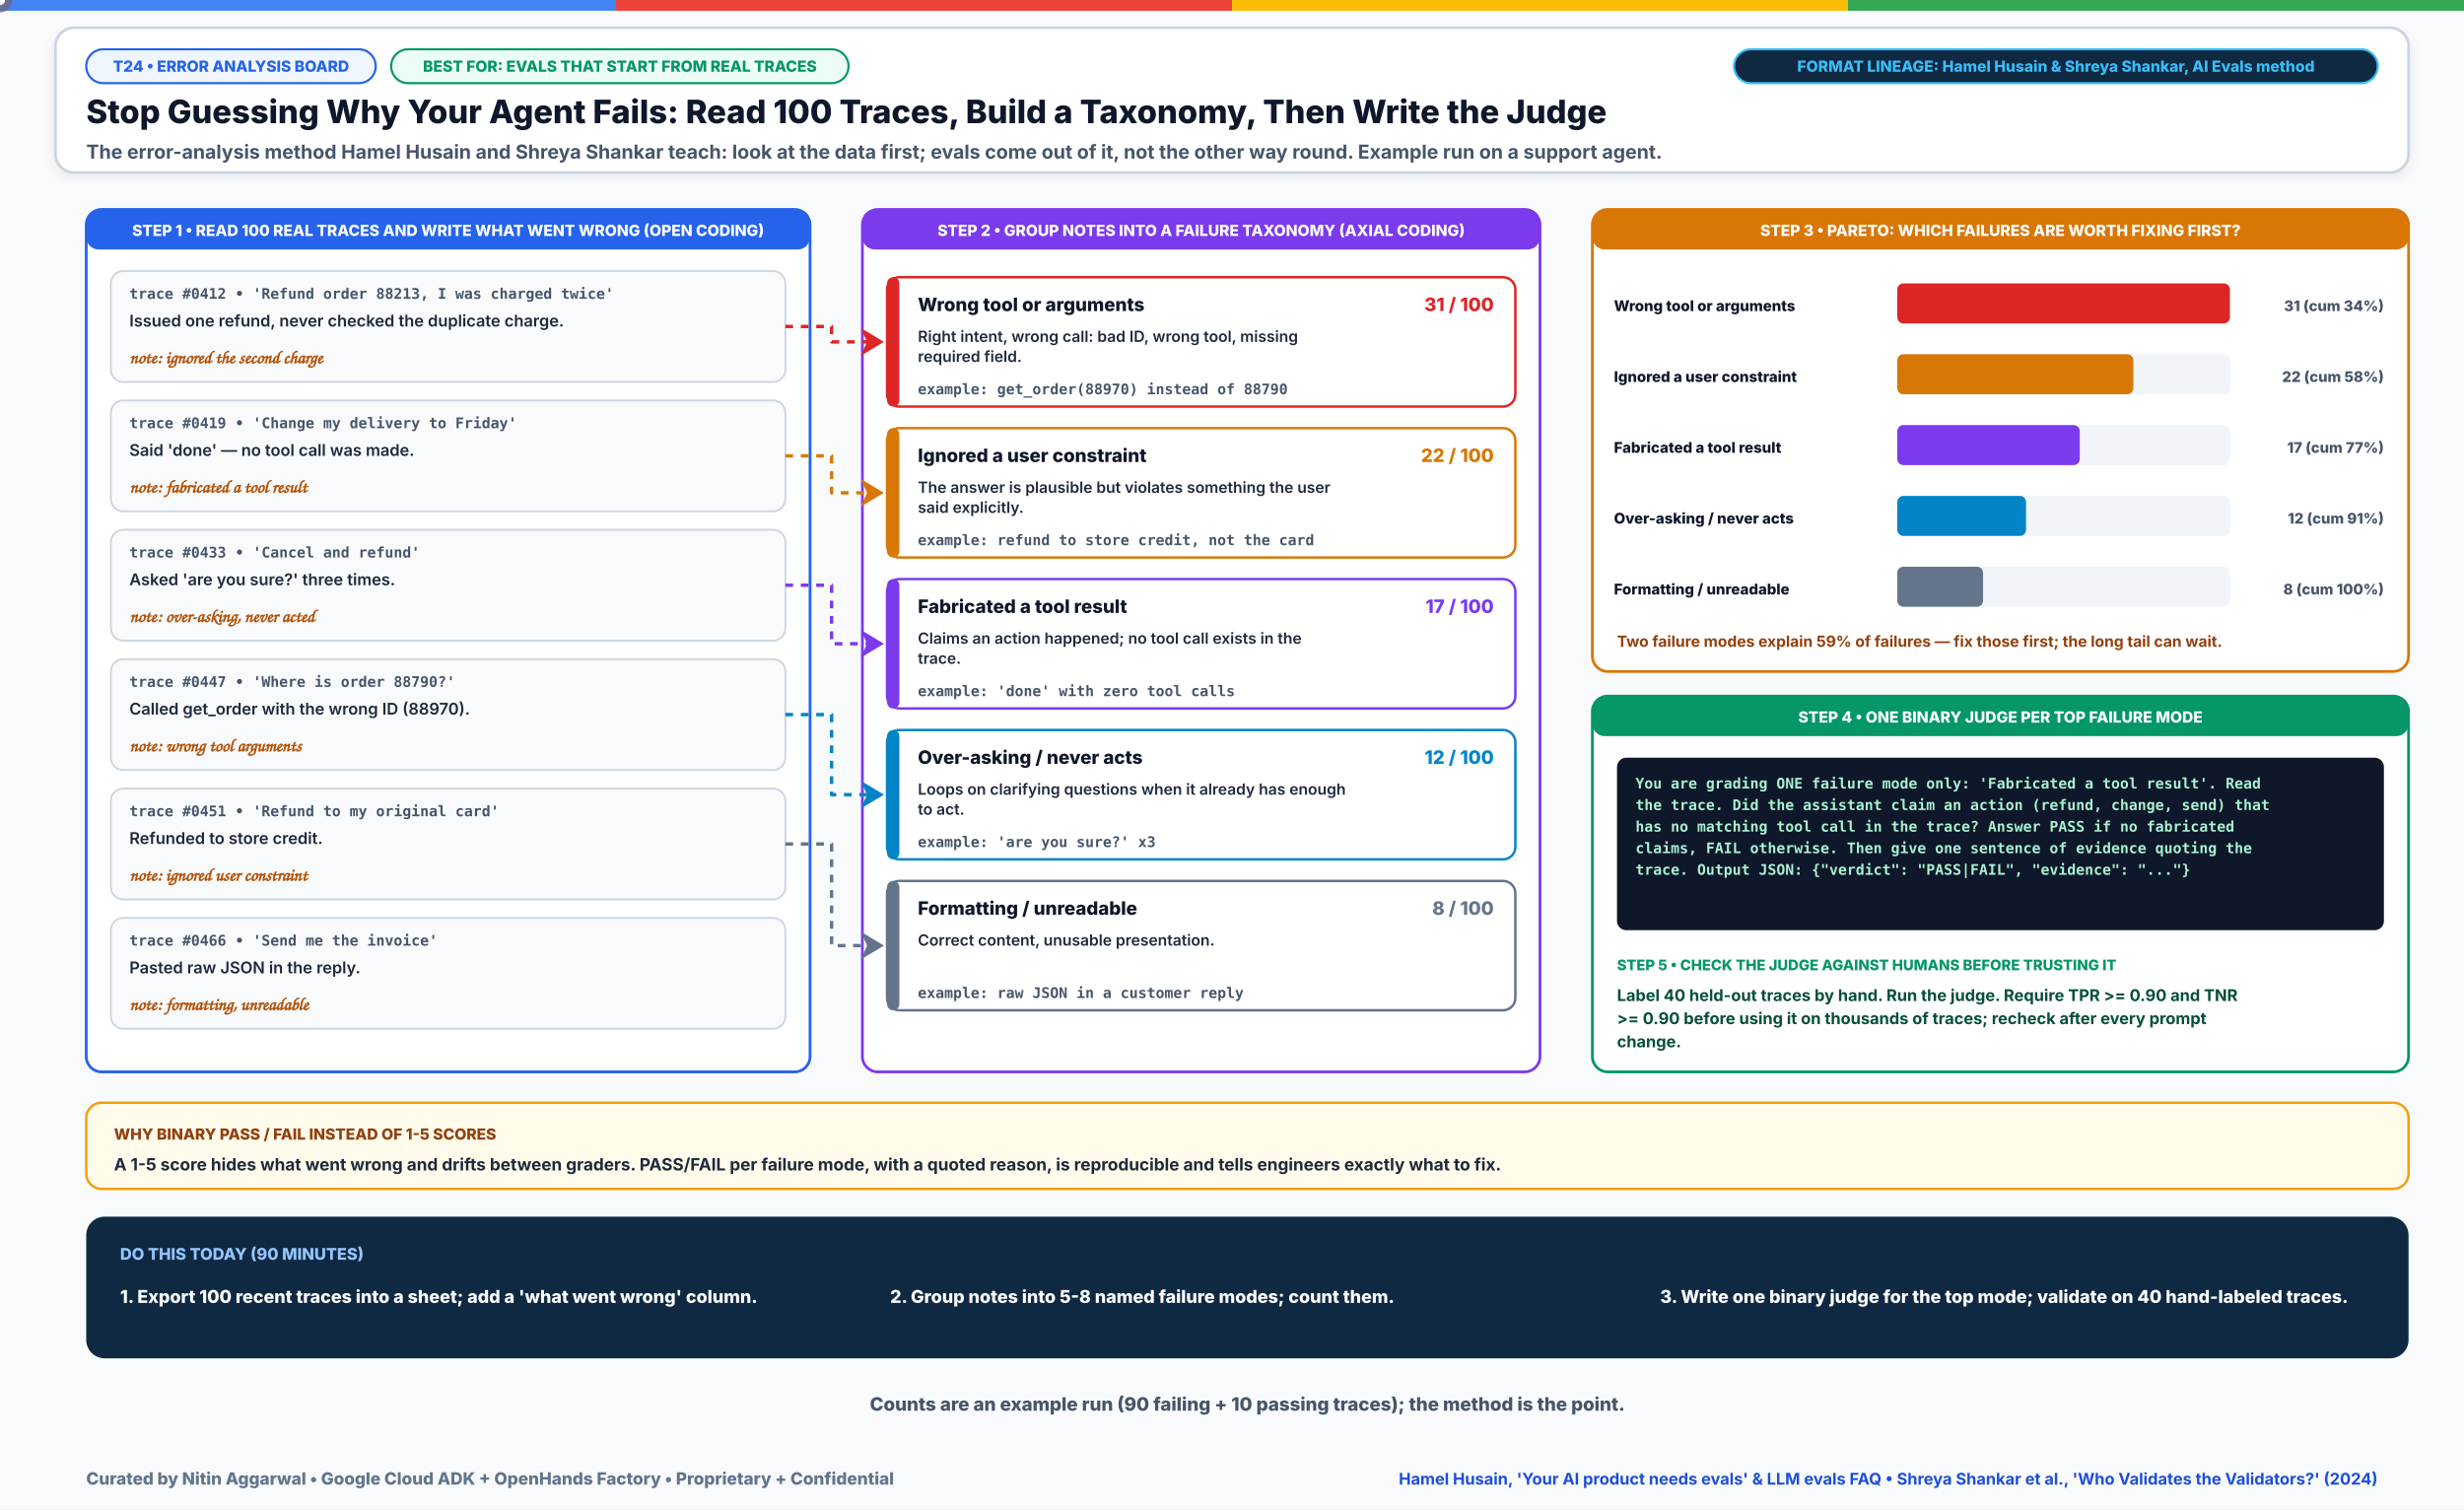
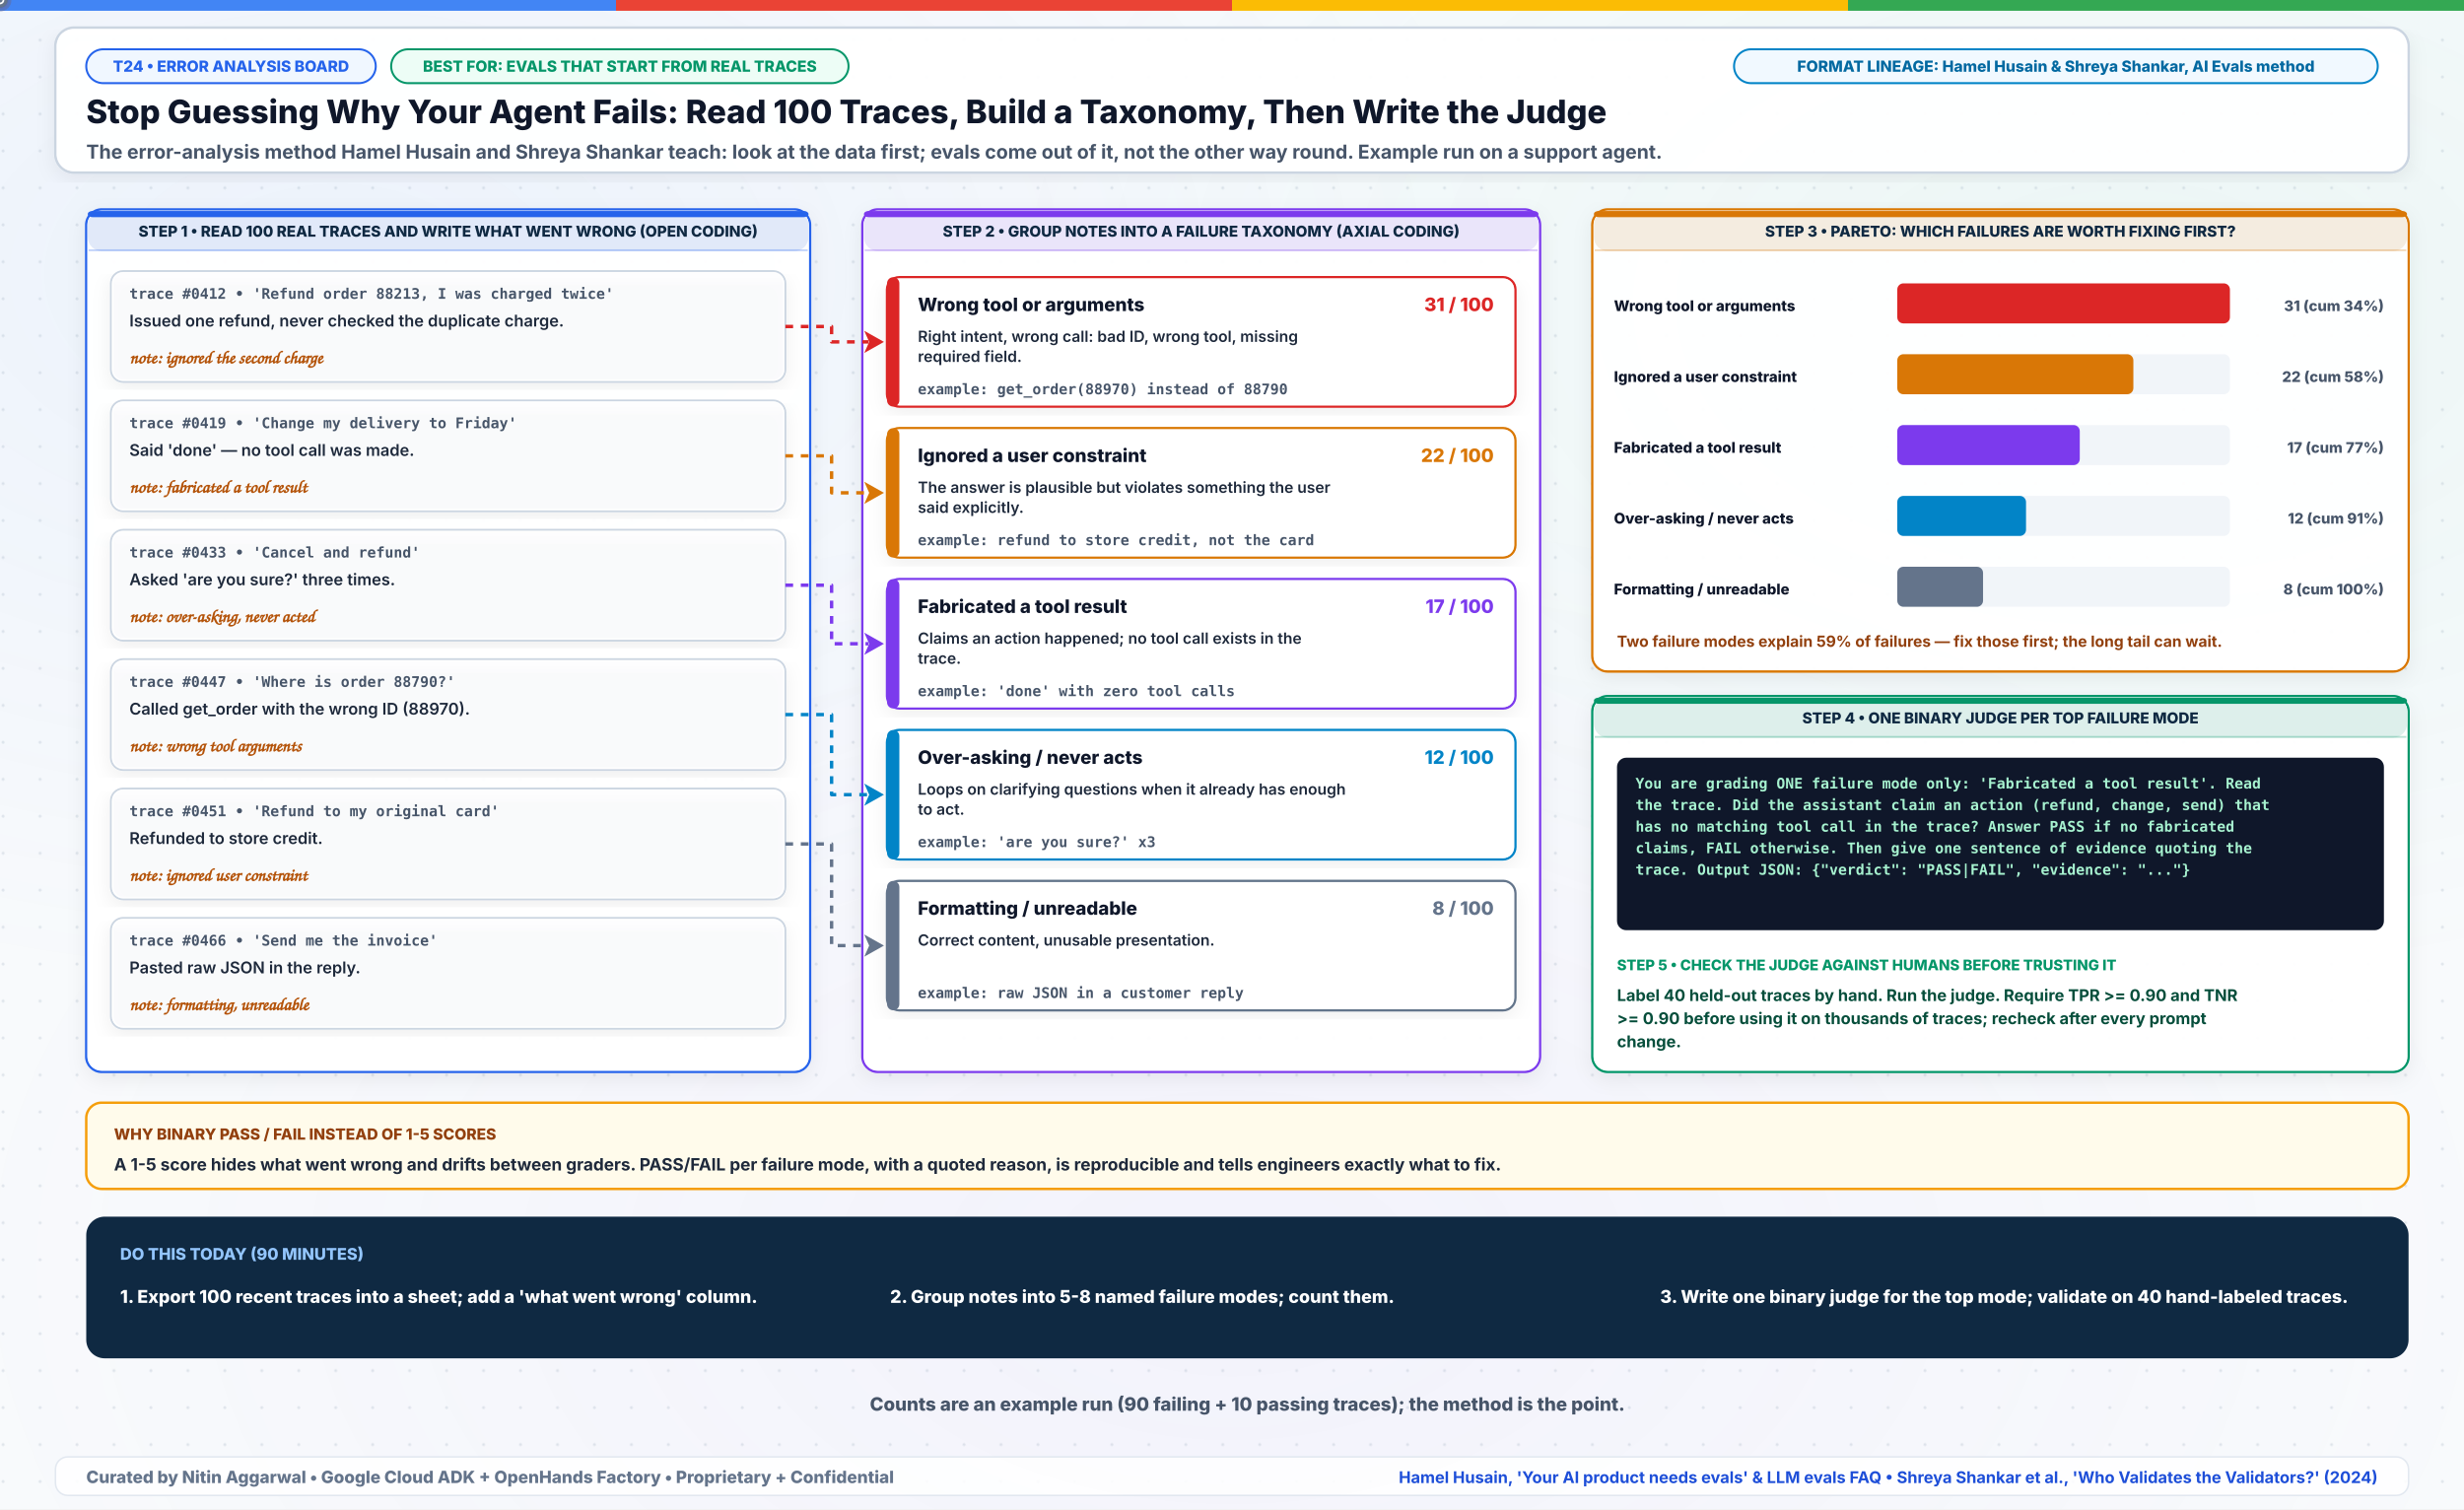
<svg xmlns="http://www.w3.org/2000/svg" viewBox="0 0 1600 980" width="1600" height="980">
  <defs>
-     <filter id="shadow" x="-2%" y="-2%" width="104%" height="108%">
-       <feDropShadow dx="0" dy="3" stdDeviation="4" flood-color="#0F172A" flood-opacity="0.06" />
+     <filter id="shadow" x="-3%" y="-3%" width="106%" height="110%">
+       <feDropShadow dx="0" dy="4" stdDeviation="6" flood-color="#0F172A" flood-opacity="0.065" />
    </filter>
+     <linearGradient id="glassCardGrad" x1="0" y1="0" x2="0" y2="1">
+       <stop offset="0%" stop-color="#FFFFFF" stop-opacity="0.96" />
+       <stop offset="100%" stop-color="#F8FAFC" stop-opacity="0.90" />
+     </linearGradient>
+     <linearGradient id="glassSheen" x1="0" y1="0" x2="0" y2="1">
+       <stop offset="0%" stop-color="#FFFFFF" stop-opacity="0.72" />
+       <stop offset="100%" stop-color="#FFFFFF" stop-opacity="0.0" />
+     </linearGradient>
+     <radialGradient id="meshBlue" cx="14%" cy="18%" r="48%">
+       <stop offset="0%" stop-color="#4285F4" stop-opacity="0.065" />
+       <stop offset="100%" stop-color="#4285F4" stop-opacity="0.0" />
+     </radialGradient>
+     <radialGradient id="meshEmerald" cx="86%" cy="20%" r="46%">
+       <stop offset="0%" stop-color="#10B981" stop-opacity="0.055" />
+       <stop offset="100%" stop-color="#10B981" stop-opacity="0.0" />
+     </radialGradient>
+     <radialGradient id="meshViolet" cx="50%" cy="84%" r="52%">
+       <stop offset="0%" stop-color="#8B5CF6" stop-opacity="0.048" />
+       <stop offset="100%" stop-color="#8B5CF6" stop-opacity="0.0" />
+     </radialGradient>
+     <pattern id="archGrid" width="24" height="24" patternUnits="userSpaceOnUse">
+       <circle cx="2" cy="2" r="1" fill="#94A3B8" fill-opacity="0.22" />
+     </pattern>
    <style>
@keyframes flowDash { from { stroke-dashoffset: 40; } to { stroke-dashoffset: 0; } }
.flow-line { animation: flowDash 1.0s linear infinite; }
@keyframes pulseStroke { 0%,100% { stroke-width: 2.4px; } 50% { stroke-width: 5px; } }
.pulse { animation: pulseStroke 2.2s ease-in-out infinite; }
@keyframes blink { 0%,100% { opacity: 1; } 50% { opacity: 0.35; } }
.blink { animation: blink 1.4s ease-in-out infinite; }
@keyframes growX { from { transform: scaleX(0.02); } to { transform: scaleX(1); } }
.grow-x { transform-box: fill-box; transform-origin: left center; animation: growX 1.5s ease-out 0.2s both; }
@keyframes breathe { 0%,100% { transform: scale(1); } 50% { transform: scale(1.05); } }
.breathe { transform-box: fill-box; transform-origin: center; animation: breathe 2.6s ease-in-out infinite; }
</style>
  </defs>
  <rect x="0.0" y="0.0" width="1600.0" height="980.0" rx="0" fill="#F8FAFC" />
+   <rect x="0" y="0" width="1600" height="980" fill="url(#meshBlue)" />
+   <rect x="0" y="0" width="1600" height="980" fill="url(#meshEmerald)" />
+   <rect x="0" y="0" width="1600" height="980" fill="url(#meshViolet)" />
+   <rect x="0" y="0" width="1600" height="980" fill="url(#archGrid)" />
  <rect x="0.0" y="0.0" width="400.0" height="7.0" rx="0" fill="#4285F4" />
  <rect x="400.0" y="0.0" width="400.0" height="7.0" rx="0" fill="#EA4335" />
  <rect x="800.0" y="0.0" width="400.0" height="7.0" rx="0" fill="#FBBC04" />
  <rect x="1200.0" y="0.0" width="400.0" height="7.0" rx="0" fill="#34A853" />
-   <rect x="36.0" y="18.0" width="1528.0" height="94.0" rx="12" fill="#FFFFFF" stroke="#CBD5E1" stroke-width="1.8" filter="url(#shadow)" />
-   <rect x="56.0" y="32.0" width="188" height="22" rx="11.0" fill="#EFF6FF" stroke="#2563EB" stroke-width="1.4" />
+   <rect x="36.0" y="18.0" width="1528.0" height="94.0" rx="12" fill="#FFFFFF" stroke="#CBD5E1" stroke-width="1.8" filter="url(#shadow)" fill-opacity="0.96" />
+   <rect x="37.2" y="19.2" width="1525.6" height="91.6" rx="10.8" fill="none" stroke="#FFFFFF" stroke-opacity="0.82" stroke-width="1" />
+   <rect x="38.0" y="19.8" width="1524.0" height="11.3" rx="9.8" fill="url(#glassSheen)" pointer-events="none" />
+   <rect x="56.0" y="32.0" width="188" height="22" rx="11.0" fill="#EFF6FF" fill-opacity="0.98" stroke="#2563EB" stroke-width="1.3" />
  <text x="150.0" y="46.6" font-family="Inter, -apple-system, Helvetica, Arial, sans-serif" font-size="10" font-weight="800" fill="#2563EB" text-anchor="middle">T24 • ERROR ANALYSIS BOARD</text>
-   <rect x="254.0" y="32.0" width="297" height="22" rx="11.0" fill="#ECFDF5" stroke="#059669" stroke-width="1.4" />
+   <rect x="254.0" y="32.0" width="297" height="22" rx="11.0" fill="#ECFDF5" fill-opacity="0.98" stroke="#059669" stroke-width="1.3" />
  <text x="402.5" y="46.6" font-family="Inter, -apple-system, Helvetica, Arial, sans-serif" font-size="10" font-weight="800" fill="#059669" text-anchor="middle">BEST FOR: EVALS THAT START FROM REAL TRACES</text>
-   <rect x="1126.0" y="32.0" width="418" height="22" rx="11.0" fill="#0F2942" stroke="#38BDF8" stroke-width="1.4" />
-   <text x="1335.0" y="46.6" font-family="Inter, -apple-system, Helvetica, Arial, sans-serif" font-size="10" font-weight="800" fill="#38BDF8" text-anchor="middle">FORMAT LINEAGE: Hamel Husain &amp; Shreya Shankar, AI Evals method</text>
+   <rect x="1126.0" y="32.0" width="418" height="22" rx="11.0" fill="#F0F9FF" fill-opacity="0.98" stroke="#0284C7" stroke-width="1.3" />
+   <text x="1335.0" y="46.6" font-family="Inter, -apple-system, Helvetica, Arial, sans-serif" font-size="10" font-weight="800" fill="#0369A1" text-anchor="middle">FORMAT LINEAGE: Hamel Husain &amp; Shreya Shankar, AI Evals method</text>
  <text x="56.0" y="80.0" font-family="Inter, -apple-system, Helvetica, Arial, sans-serif" font-size="21" font-weight="800" fill="#0F172A" text-anchor="start">Stop Guessing Why Your Agent Fails: Read 100 Traces, Build a Taxonomy, Then Write the Judge</text>
  <text x="56.0" y="103.0" font-family="Inter, -apple-system, Helvetica, Arial, sans-serif" font-size="12.5" font-weight="700" fill="#475569" text-anchor="start">The error-analysis method Hamel Husain and Shreya Shankar teach: look at the data first; evals come out of it, not the other way round. Example run on a support agent.</text>
-   <rect x="56.0" y="136.0" width="470.0" height="560.0" rx="10" fill="#FFFFFF" stroke="#2563EB" stroke-width="1.8" />
-   <rect x="56.0" y="136.0" width="470.0" height="26.0" rx="8" fill="#2563EB" />
-   <text x="291.0" y="153.2" font-family="Inter, -apple-system, Helvetica, Arial, sans-serif" font-size="10" font-weight="800" fill="#FFFFFF" text-anchor="middle">STEP 1 • READ 100 REAL TRACES AND WRITE WHAT WENT WRONG (OPEN CODING)</text>
-   <rect x="72.0" y="176.0" width="438.0" height="72.0" rx="8" fill="#F8FAFC" stroke="#CBD5E1" stroke-width="1.2" />
+   <rect x="56.0" y="136.0" width="470.0" height="560.0" rx="10" fill="#FFFFFF" stroke="#2563EB" stroke-width="1.6" filter="url(#shadow)" fill-opacity="0.96" />
+   <rect x="57.2" y="137.2" width="467.6" height="557.6" rx="8.8" fill="none" stroke="#FFFFFF" stroke-opacity="0.82" stroke-width="1" />
+   <rect x="58.0" y="137.8" width="466.0" height="14.0" rx="7.8" fill="url(#glassSheen)" pointer-events="none" />
+   <rect x="57.0" y="137.0" width="468.0" height="26.0" rx="9" fill="#F8FAFC" />
+   <rect x="57.0" y="137.0" width="468.0" height="26.0" rx="9" fill="#2563EB" fill-opacity="0.11" />
+   <rect x="57.0" y="137.0" width="468.0" height="4.0" rx="3" fill="#2563EB" />
+   <line x1="57.5" y1="162.5" x2="524.5" y2="162.5" stroke="#2563EB" stroke-opacity="0.28" stroke-width="1.2" />
+   <text x="291.0" y="153.7" font-family="Inter, -apple-system, Helvetica, Arial, sans-serif" font-size="9.8" font-weight="800" fill="#0F2942" text-anchor="middle">STEP 1 • READ 100 REAL TRACES AND WRITE WHAT WENT WRONG (OPEN CODING)</text>
+   <rect x="72.0" y="176.0" width="438.0" height="72.0" rx="8" fill="#F8FAFC" stroke="#CBD5E1" stroke-width="1.2" filter="url(#shadow)" fill-opacity="0.96" />
+   <rect x="73.2" y="177.2" width="435.6" height="69.6" rx="6.8" fill="none" stroke="#FFFFFF" stroke-opacity="0.82" stroke-width="1" />
+   <rect x="74.0" y="177.8" width="434.0" height="8.6" rx="5.8" fill="url(#glassSheen)" pointer-events="none" />
  <text x="84.0" y="194.0" font-family="ui-monospace, SFMono-Regular, Menlo, monospace" font-size="9.5" font-weight="800" fill="#475569" text-anchor="start">trace #0412  •  'Refund order 88213, I was charged twice'</text>
  <text x="84.0" y="212.0" font-family="Inter, -apple-system, Helvetica, Arial, sans-serif" font-size="10.5" font-weight="600" fill="#1E293B" text-anchor="start">Issued one refund, never checked the duplicate charge.</text>
  <text x="84.0" y="236.0" font-family="'Chalkboard SE', 'Marker Felt', 'Comic Sans MS', cursive" font-size="11.5" font-weight="700" fill="#B45309" text-anchor="start">note: ignored the second charge</text>
-   <rect x="72.0" y="260.0" width="438.0" height="72.0" rx="8" fill="#F8FAFC" stroke="#CBD5E1" stroke-width="1.2" />
+   <rect x="72.0" y="260.0" width="438.0" height="72.0" rx="8" fill="#F8FAFC" stroke="#CBD5E1" stroke-width="1.2" filter="url(#shadow)" fill-opacity="0.96" />
+   <rect x="73.2" y="261.2" width="435.6" height="69.6" rx="6.8" fill="none" stroke="#FFFFFF" stroke-opacity="0.82" stroke-width="1" />
+   <rect x="74.0" y="261.8" width="434.0" height="8.6" rx="5.8" fill="url(#glassSheen)" pointer-events="none" />
  <text x="84.0" y="278.0" font-family="ui-monospace, SFMono-Regular, Menlo, monospace" font-size="9.5" font-weight="800" fill="#475569" text-anchor="start">trace #0419  •  'Change my delivery to Friday'</text>
  <text x="84.0" y="296.0" font-family="Inter, -apple-system, Helvetica, Arial, sans-serif" font-size="10.5" font-weight="600" fill="#1E293B" text-anchor="start">Said 'done' — no tool call was made.</text>
  <text x="84.0" y="320.0" font-family="'Chalkboard SE', 'Marker Felt', 'Comic Sans MS', cursive" font-size="11.5" font-weight="700" fill="#B45309" text-anchor="start">note: fabricated a tool result</text>
-   <rect x="72.0" y="344.0" width="438.0" height="72.0" rx="8" fill="#F8FAFC" stroke="#CBD5E1" stroke-width="1.2" />
+   <rect x="72.0" y="344.0" width="438.0" height="72.0" rx="8" fill="#F8FAFC" stroke="#CBD5E1" stroke-width="1.2" filter="url(#shadow)" fill-opacity="0.96" />
+   <rect x="73.2" y="345.2" width="435.6" height="69.6" rx="6.8" fill="none" stroke="#FFFFFF" stroke-opacity="0.82" stroke-width="1" />
+   <rect x="74.0" y="345.8" width="434.0" height="8.6" rx="5.8" fill="url(#glassSheen)" pointer-events="none" />
  <text x="84.0" y="362.0" font-family="ui-monospace, SFMono-Regular, Menlo, monospace" font-size="9.5" font-weight="800" fill="#475569" text-anchor="start">trace #0433  •  'Cancel and refund'</text>
  <text x="84.0" y="380.0" font-family="Inter, -apple-system, Helvetica, Arial, sans-serif" font-size="10.5" font-weight="600" fill="#1E293B" text-anchor="start">Asked 'are you sure?' three times.</text>
  <text x="84.0" y="404.0" font-family="'Chalkboard SE', 'Marker Felt', 'Comic Sans MS', cursive" font-size="11.5" font-weight="700" fill="#B45309" text-anchor="start">note: over-asking, never acted</text>
-   <rect x="72.0" y="428.0" width="438.0" height="72.0" rx="8" fill="#F8FAFC" stroke="#CBD5E1" stroke-width="1.2" />
+   <rect x="72.0" y="428.0" width="438.0" height="72.0" rx="8" fill="#F8FAFC" stroke="#CBD5E1" stroke-width="1.2" filter="url(#shadow)" fill-opacity="0.96" />
+   <rect x="73.2" y="429.2" width="435.6" height="69.6" rx="6.8" fill="none" stroke="#FFFFFF" stroke-opacity="0.82" stroke-width="1" />
+   <rect x="74.0" y="429.8" width="434.0" height="8.6" rx="5.8" fill="url(#glassSheen)" pointer-events="none" />
  <text x="84.0" y="446.0" font-family="ui-monospace, SFMono-Regular, Menlo, monospace" font-size="9.5" font-weight="800" fill="#475569" text-anchor="start">trace #0447  •  'Where is order 88790?'</text>
  <text x="84.0" y="464.0" font-family="Inter, -apple-system, Helvetica, Arial, sans-serif" font-size="10.5" font-weight="600" fill="#1E293B" text-anchor="start">Called get_order with the wrong ID (88970).</text>
  <text x="84.0" y="488.0" font-family="'Chalkboard SE', 'Marker Felt', 'Comic Sans MS', cursive" font-size="11.5" font-weight="700" fill="#B45309" text-anchor="start">note: wrong tool arguments</text>
-   <rect x="72.0" y="512.0" width="438.0" height="72.0" rx="8" fill="#F8FAFC" stroke="#CBD5E1" stroke-width="1.2" />
+   <rect x="72.0" y="512.0" width="438.0" height="72.0" rx="8" fill="#F8FAFC" stroke="#CBD5E1" stroke-width="1.2" filter="url(#shadow)" fill-opacity="0.96" />
+   <rect x="73.2" y="513.2" width="435.6" height="69.6" rx="6.8" fill="none" stroke="#FFFFFF" stroke-opacity="0.82" stroke-width="1" />
+   <rect x="74.0" y="513.8" width="434.0" height="8.6" rx="5.8" fill="url(#glassSheen)" pointer-events="none" />
  <text x="84.0" y="530.0" font-family="ui-monospace, SFMono-Regular, Menlo, monospace" font-size="9.5" font-weight="800" fill="#475569" text-anchor="start">trace #0451  •  'Refund to my original card'</text>
  <text x="84.0" y="548.0" font-family="Inter, -apple-system, Helvetica, Arial, sans-serif" font-size="10.5" font-weight="600" fill="#1E293B" text-anchor="start">Refunded to store credit.</text>
  <text x="84.0" y="572.0" font-family="'Chalkboard SE', 'Marker Felt', 'Comic Sans MS', cursive" font-size="11.5" font-weight="700" fill="#B45309" text-anchor="start">note: ignored user constraint</text>
-   <rect x="72.0" y="596.0" width="438.0" height="72.0" rx="8" fill="#F8FAFC" stroke="#CBD5E1" stroke-width="1.2" />
+   <rect x="72.0" y="596.0" width="438.0" height="72.0" rx="8" fill="#F8FAFC" stroke="#CBD5E1" stroke-width="1.2" filter="url(#shadow)" fill-opacity="0.96" />
+   <rect x="73.2" y="597.2" width="435.6" height="69.6" rx="6.8" fill="none" stroke="#FFFFFF" stroke-opacity="0.82" stroke-width="1" />
+   <rect x="74.0" y="597.8" width="434.0" height="8.6" rx="5.8" fill="url(#glassSheen)" pointer-events="none" />
  <text x="84.0" y="614.0" font-family="ui-monospace, SFMono-Regular, Menlo, monospace" font-size="9.5" font-weight="800" fill="#475569" text-anchor="start">trace #0466  •  'Send me the invoice'</text>
  <text x="84.0" y="632.0" font-family="Inter, -apple-system, Helvetica, Arial, sans-serif" font-size="10.5" font-weight="600" fill="#1E293B" text-anchor="start">Pasted raw JSON in the reply.</text>
  <text x="84.0" y="656.0" font-family="'Chalkboard SE', 'Marker Felt', 'Comic Sans MS', cursive" font-size="11.5" font-weight="700" fill="#B45309" text-anchor="start">note: formatting, unreadable</text>
-   <rect x="560.0" y="136.0" width="440.0" height="560.0" rx="10" fill="#FFFFFF" stroke="#7C3AED" stroke-width="1.8" />
-   <rect x="560.0" y="136.0" width="440.0" height="26.0" rx="8" fill="#7C3AED" />
-   <text x="780.0" y="153.2" font-family="Inter, -apple-system, Helvetica, Arial, sans-serif" font-size="10" font-weight="800" fill="#FFFFFF" text-anchor="middle">STEP 2 • GROUP NOTES INTO A FAILURE TAXONOMY (AXIAL CODING)</text>
-   <rect x="576.0" y="180.0" width="408.0" height="84.0" rx="8" fill="#FFFFFF" stroke="#DC2626" stroke-width="1.6" />
+   <rect x="560.0" y="136.0" width="440.0" height="560.0" rx="10" fill="#FFFFFF" stroke="#7C3AED" stroke-width="1.6" filter="url(#shadow)" fill-opacity="0.96" />
+   <rect x="561.2" y="137.2" width="437.6" height="557.6" rx="8.8" fill="none" stroke="#FFFFFF" stroke-opacity="0.82" stroke-width="1" />
+   <rect x="562.0" y="137.8" width="436.0" height="14.0" rx="7.8" fill="url(#glassSheen)" pointer-events="none" />
+   <rect x="561.0" y="137.0" width="438.0" height="26.0" rx="9" fill="#F8FAFC" />
+   <rect x="561.0" y="137.0" width="438.0" height="26.0" rx="9" fill="#7C3AED" fill-opacity="0.11" />
+   <rect x="561.0" y="137.0" width="438.0" height="4.0" rx="3" fill="#7C3AED" />
+   <line x1="561.5" y1="162.5" x2="998.5" y2="162.5" stroke="#7C3AED" stroke-opacity="0.28" stroke-width="1.2" />
+   <text x="780.0" y="153.7" font-family="Inter, -apple-system, Helvetica, Arial, sans-serif" font-size="9.8" font-weight="800" fill="#0F2942" text-anchor="middle">STEP 2 • GROUP NOTES INTO A FAILURE TAXONOMY (AXIAL CODING)</text>
+   <rect x="576.0" y="180.0" width="408.0" height="84.0" rx="8" fill="#FFFFFF" stroke="#DC2626" stroke-width="1.6" filter="url(#shadow)" fill-opacity="0.96" />
+   <rect x="577.2" y="181.2" width="405.6" height="81.6" rx="6.8" fill="none" stroke="#FFFFFF" stroke-opacity="0.82" stroke-width="1" />
+   <rect x="578.0" y="181.8" width="404.0" height="10.1" rx="5.8" fill="url(#glassSheen)" pointer-events="none" />
  <rect x="576.0" y="180.0" width="8.0" height="84.0" rx="4" fill="#DC2626" />
  <text x="596.0" y="202.0" font-family="Inter, -apple-system, Helvetica, Arial, sans-serif" font-size="12" font-weight="800" fill="#0F172A" text-anchor="start">Wrong tool or arguments</text>
  <text x="970.0" y="202.0" font-family="Inter, -apple-system, Helvetica, Arial, sans-serif" font-size="12" font-weight="800" fill="#DC2626" text-anchor="end">31 / 100</text>
  <text x="596.0" y="222.0" font-family="Inter, -apple-system, Helvetica, Arial, sans-serif" font-size="10" font-weight="600" fill="#1E293B" text-anchor="start">Right intent, wrong call: bad ID, wrong tool, missing</text>
  <text x="596.0" y="235.0" font-family="Inter, -apple-system, Helvetica, Arial, sans-serif" font-size="10" font-weight="600" fill="#1E293B" text-anchor="start">required field.</text>
  <text x="596.0" y="256.0" font-family="ui-monospace, SFMono-Regular, Menlo, monospace" font-size="9.5" font-weight="700" fill="#475569" text-anchor="start">example: get_order(88970) instead of 88790</text>
  <path d="M 510.0 212.0 L 540.0 212.0 L 540.0 222.0 L 564.0 222.0" class="flow-line" fill="none" stroke="#DC2626" stroke-width="2.2" stroke-linejoin="round" stroke-dasharray="5 5" stroke-dashoffset="0.0" />
-   <polygon points="0,0 -15,-9 -11,0 -15,9" fill="#DC2626" transform="translate(574.0 222.0) rotate(0.0)" />
-   <g>
-     <circle r="8" fill="#DC2626" fill-opacity="0.26" />
-     <circle r="4.6" fill="#FFFFFF" stroke="#DC2626" stroke-width="2.6" />
+   <polygon points="574.0,222.0 561.2,214.8 564.4,222.0 561.2,229.2" fill="#DC2626" />
+   <g>
+     <circle r="5.6" fill="#DC2626" fill-opacity="0.15" />
+     <circle r="3.8" fill="#DC2626" fill-opacity="0.28" />
+     <circle r="2.8" fill="#FFFFFF" stroke="#DC2626" stroke-width="2.0" />
+     <circle r="1.3" fill="#DC2626" />
    <animateMotion dur="2.00s" begin="-0.00s" repeatCount="indefinite" path="M 510.0 212.0 L 540.0 212.0 L 540.0 222.0 L 564.0 222.0" />
  </g>
-   <rect x="576.0" y="278.0" width="408.0" height="84.0" rx="8" fill="#FFFFFF" stroke="#D97706" stroke-width="1.6" />
+   <rect x="576.0" y="278.0" width="408.0" height="84.0" rx="8" fill="#FFFFFF" stroke="#D97706" stroke-width="1.6" filter="url(#shadow)" fill-opacity="0.96" />
+   <rect x="577.2" y="279.2" width="405.6" height="81.6" rx="6.8" fill="none" stroke="#FFFFFF" stroke-opacity="0.82" stroke-width="1" />
+   <rect x="578.0" y="279.8" width="404.0" height="10.1" rx="5.8" fill="url(#glassSheen)" pointer-events="none" />
  <rect x="576.0" y="278.0" width="8.0" height="84.0" rx="4" fill="#D97706" />
  <text x="596.0" y="300.0" font-family="Inter, -apple-system, Helvetica, Arial, sans-serif" font-size="12" font-weight="800" fill="#0F172A" text-anchor="start">Ignored a user constraint</text>
  <text x="970.0" y="300.0" font-family="Inter, -apple-system, Helvetica, Arial, sans-serif" font-size="12" font-weight="800" fill="#D97706" text-anchor="end">22 / 100</text>
  <text x="596.0" y="320.0" font-family="Inter, -apple-system, Helvetica, Arial, sans-serif" font-size="10" font-weight="600" fill="#1E293B" text-anchor="start">The answer is plausible but violates something the user</text>
  <text x="596.0" y="333.0" font-family="Inter, -apple-system, Helvetica, Arial, sans-serif" font-size="10" font-weight="600" fill="#1E293B" text-anchor="start">said explicitly.</text>
  <text x="596.0" y="354.0" font-family="ui-monospace, SFMono-Regular, Menlo, monospace" font-size="9.5" font-weight="700" fill="#475569" text-anchor="start">example: refund to store credit, not the card</text>
  <path d="M 510.0 296.0 L 540.0 296.0 L 540.0 320.0 L 564.0 320.0" class="flow-line" fill="none" stroke="#D97706" stroke-width="2.2" stroke-linejoin="round" stroke-dasharray="5 5" stroke-dashoffset="0.0" />
-   <polygon points="0,0 -15,-9 -11,0 -15,9" fill="#D97706" transform="translate(574.0 320.0) rotate(0.0)" />
-   <g>
-     <circle r="8" fill="#D97706" fill-opacity="0.26" />
-     <circle r="4.6" fill="#FFFFFF" stroke="#D97706" stroke-width="2.6" />
+   <polygon points="574.0,320.0 561.2,312.8 564.4,320.0 561.2,327.2" fill="#D97706" />
+   <g>
+     <circle r="7.4" fill="#D97706" fill-opacity="0.15" />
+     <circle r="5.0" fill="#D97706" fill-opacity="0.28" />
+     <circle r="3.8" fill="#FFFFFF" stroke="#D97706" stroke-width="2.0" />
+     <circle r="1.7" fill="#D97706" />
    <animateMotion dur="2.00s" begin="-0.00s" repeatCount="indefinite" path="M 510.0 296.0 L 540.0 296.0 L 540.0 320.0 L 564.0 320.0" />
  </g>
-   <rect x="576.0" y="376.0" width="408.0" height="84.0" rx="8" fill="#FFFFFF" stroke="#7C3AED" stroke-width="1.6" />
+   <rect x="576.0" y="376.0" width="408.0" height="84.0" rx="8" fill="#FFFFFF" stroke="#7C3AED" stroke-width="1.6" filter="url(#shadow)" fill-opacity="0.96" />
+   <rect x="577.2" y="377.2" width="405.6" height="81.6" rx="6.8" fill="none" stroke="#FFFFFF" stroke-opacity="0.82" stroke-width="1" />
+   <rect x="578.0" y="377.8" width="404.0" height="10.1" rx="5.8" fill="url(#glassSheen)" pointer-events="none" />
  <rect x="576.0" y="376.0" width="8.0" height="84.0" rx="4" fill="#7C3AED" />
  <text x="596.0" y="398.0" font-family="Inter, -apple-system, Helvetica, Arial, sans-serif" font-size="12" font-weight="800" fill="#0F172A" text-anchor="start">Fabricated a tool result</text>
  <text x="970.0" y="398.0" font-family="Inter, -apple-system, Helvetica, Arial, sans-serif" font-size="12" font-weight="800" fill="#7C3AED" text-anchor="end">17 / 100</text>
  <text x="596.0" y="418.0" font-family="Inter, -apple-system, Helvetica, Arial, sans-serif" font-size="10" font-weight="600" fill="#1E293B" text-anchor="start">Claims an action happened; no tool call exists in the</text>
  <text x="596.0" y="431.0" font-family="Inter, -apple-system, Helvetica, Arial, sans-serif" font-size="10" font-weight="600" fill="#1E293B" text-anchor="start">trace.</text>
  <text x="596.0" y="452.0" font-family="ui-monospace, SFMono-Regular, Menlo, monospace" font-size="9.5" font-weight="700" fill="#475569" text-anchor="start">example: 'done' with zero tool calls</text>
  <path d="M 510.0 380.0 L 540.0 380.0 L 540.0 418.0 L 564.0 418.0" class="flow-line" fill="none" stroke="#7C3AED" stroke-width="2.2" stroke-linejoin="round" stroke-dasharray="5 5" stroke-dashoffset="0.0" />
-   <polygon points="0,0 -15,-9 -11,0 -15,9" fill="#7C3AED" transform="translate(574.0 418.0) rotate(0.0)" />
-   <g>
-     <circle r="8" fill="#7C3AED" fill-opacity="0.26" />
-     <circle r="4.6" fill="#FFFFFF" stroke="#7C3AED" stroke-width="2.6" />
+   <polygon points="574.0,418.0 561.2,410.8 564.4,418.0 561.2,425.2" fill="#7C3AED" />
+   <g>
+     <circle r="7.4" fill="#7C3AED" fill-opacity="0.15" />
+     <circle r="5.0" fill="#7C3AED" fill-opacity="0.28" />
+     <circle r="3.8" fill="#FFFFFF" stroke="#7C3AED" stroke-width="2.0" />
+     <circle r="1.7" fill="#7C3AED" />
    <animateMotion dur="2.00s" begin="-0.00s" repeatCount="indefinite" path="M 510.0 380.0 L 540.0 380.0 L 540.0 418.0 L 564.0 418.0" />
  </g>
-   <rect x="576.0" y="474.0" width="408.0" height="84.0" rx="8" fill="#FFFFFF" stroke="#0284C7" stroke-width="1.6" />
+   <rect x="576.0" y="474.0" width="408.0" height="84.0" rx="8" fill="#FFFFFF" stroke="#0284C7" stroke-width="1.6" filter="url(#shadow)" fill-opacity="0.96" />
+   <rect x="577.2" y="475.2" width="405.6" height="81.6" rx="6.8" fill="none" stroke="#FFFFFF" stroke-opacity="0.82" stroke-width="1" />
+   <rect x="578.0" y="475.8" width="404.0" height="10.1" rx="5.8" fill="url(#glassSheen)" pointer-events="none" />
  <rect x="576.0" y="474.0" width="8.0" height="84.0" rx="4" fill="#0284C7" />
  <text x="596.0" y="496.0" font-family="Inter, -apple-system, Helvetica, Arial, sans-serif" font-size="12" font-weight="800" fill="#0F172A" text-anchor="start">Over-asking / never acts</text>
  <text x="970.0" y="496.0" font-family="Inter, -apple-system, Helvetica, Arial, sans-serif" font-size="12" font-weight="800" fill="#0284C7" text-anchor="end">12 / 100</text>
  <text x="596.0" y="516.0" font-family="Inter, -apple-system, Helvetica, Arial, sans-serif" font-size="10" font-weight="600" fill="#1E293B" text-anchor="start">Loops on clarifying questions when it already has enough</text>
  <text x="596.0" y="529.0" font-family="Inter, -apple-system, Helvetica, Arial, sans-serif" font-size="10" font-weight="600" fill="#1E293B" text-anchor="start">to act.</text>
  <text x="596.0" y="550.0" font-family="ui-monospace, SFMono-Regular, Menlo, monospace" font-size="9.5" font-weight="700" fill="#475569" text-anchor="start">example: 'are you sure?' x3</text>
  <path d="M 510.0 464.0 L 540.0 464.0 L 540.0 516.0 L 564.0 516.0" class="flow-line" fill="none" stroke="#0284C7" stroke-width="2.2" stroke-linejoin="round" stroke-dasharray="5 5" stroke-dashoffset="0.0" />
-   <polygon points="0,0 -15,-9 -11,0 -15,9" fill="#0284C7" transform="translate(574.0 516.0) rotate(0.0)" />
-   <g>
-     <circle r="8" fill="#0284C7" fill-opacity="0.26" />
-     <circle r="4.6" fill="#FFFFFF" stroke="#0284C7" stroke-width="2.6" />
+   <polygon points="574.0,516.0 561.2,508.8 564.4,516.0 561.2,523.2" fill="#0284C7" />
+   <g>
+     <circle r="7.4" fill="#0284C7" fill-opacity="0.15" />
+     <circle r="5.0" fill="#0284C7" fill-opacity="0.28" />
+     <circle r="3.8" fill="#FFFFFF" stroke="#0284C7" stroke-width="2.0" />
+     <circle r="1.7" fill="#0284C7" />
    <animateMotion dur="2.00s" begin="-0.00s" repeatCount="indefinite" path="M 510.0 464.0 L 540.0 464.0 L 540.0 516.0 L 564.0 516.0" />
  </g>
-   <rect x="576.0" y="572.0" width="408.0" height="84.0" rx="8" fill="#FFFFFF" stroke="#64748B" stroke-width="1.6" />
+   <rect x="576.0" y="572.0" width="408.0" height="84.0" rx="8" fill="#FFFFFF" stroke="#64748B" stroke-width="1.6" filter="url(#shadow)" fill-opacity="0.96" />
+   <rect x="577.2" y="573.2" width="405.6" height="81.6" rx="6.8" fill="none" stroke="#FFFFFF" stroke-opacity="0.82" stroke-width="1" />
+   <rect x="578.0" y="573.8" width="404.0" height="10.1" rx="5.8" fill="url(#glassSheen)" pointer-events="none" />
  <rect x="576.0" y="572.0" width="8.0" height="84.0" rx="4" fill="#64748B" />
  <text x="596.0" y="594.0" font-family="Inter, -apple-system, Helvetica, Arial, sans-serif" font-size="12" font-weight="800" fill="#0F172A" text-anchor="start">Formatting / unreadable</text>
  <text x="970.0" y="594.0" font-family="Inter, -apple-system, Helvetica, Arial, sans-serif" font-size="12" font-weight="800" fill="#64748B" text-anchor="end">8 / 100</text>
  <text x="596.0" y="614.0" font-family="Inter, -apple-system, Helvetica, Arial, sans-serif" font-size="10" font-weight="600" fill="#1E293B" text-anchor="start">Correct content, unusable presentation.</text>
  <text x="596.0" y="648.0" font-family="ui-monospace, SFMono-Regular, Menlo, monospace" font-size="9.5" font-weight="700" fill="#475569" text-anchor="start">example: raw JSON in a customer reply</text>
  <path d="M 510.0 548.0 L 540.0 548.0 L 540.0 614.0 L 564.0 614.0" class="flow-line" fill="none" stroke="#64748B" stroke-width="2.2" stroke-linejoin="round" stroke-dasharray="5 5" stroke-dashoffset="0.0" />
-   <polygon points="0,0 -15,-9 -11,0 -15,9" fill="#64748B" transform="translate(574.0 614.0) rotate(0.0)" />
-   <g>
-     <circle r="8" fill="#64748B" fill-opacity="0.26" />
-     <circle r="4.6" fill="#FFFFFF" stroke="#64748B" stroke-width="2.6" />
+   <polygon points="574.0,614.0 561.2,606.8 564.4,614.0 561.2,621.2" fill="#64748B" />
+   <g>
+     <circle r="7.4" fill="#64748B" fill-opacity="0.15" />
+     <circle r="5.0" fill="#64748B" fill-opacity="0.28" />
+     <circle r="3.8" fill="#FFFFFF" stroke="#64748B" stroke-width="2.0" />
+     <circle r="1.7" fill="#64748B" />
    <animateMotion dur="2.00s" begin="-0.00s" repeatCount="indefinite" path="M 510.0 548.0 L 540.0 548.0 L 540.0 614.0 L 564.0 614.0" />
  </g>
-   <rect x="1034.0" y="136.0" width="530.0" height="300.0" rx="10" fill="#FFFFFF" stroke="#D97706" stroke-width="1.8" />
-   <rect x="1034.0" y="136.0" width="530.0" height="26.0" rx="8" fill="#D97706" />
-   <text x="1299.0" y="153.2" font-family="Inter, -apple-system, Helvetica, Arial, sans-serif" font-size="10" font-weight="800" fill="#FFFFFF" text-anchor="middle">STEP 3 • PARETO: WHICH FAILURES ARE WORTH FIXING FIRST?</text>
+   <rect x="1034.0" y="136.0" width="530.0" height="300.0" rx="10" fill="#FFFFFF" stroke="#D97706" stroke-width="1.6" filter="url(#shadow)" fill-opacity="0.96" />
+   <rect x="1035.2" y="137.2" width="527.6" height="297.6" rx="8.8" fill="none" stroke="#FFFFFF" stroke-opacity="0.82" stroke-width="1" />
+   <rect x="1036.0" y="137.8" width="526.0" height="14.0" rx="7.8" fill="url(#glassSheen)" pointer-events="none" />
+   <rect x="1035.0" y="137.0" width="528.0" height="26.0" rx="9" fill="#F8FAFC" />
+   <rect x="1035.0" y="137.0" width="528.0" height="26.0" rx="9" fill="#D97706" fill-opacity="0.11" />
+   <rect x="1035.0" y="137.0" width="528.0" height="4.0" rx="3" fill="#D97706" />
+   <line x1="1035.5" y1="162.5" x2="1562.5" y2="162.5" stroke="#D97706" stroke-opacity="0.28" stroke-width="1.2" />
+   <text x="1299.0" y="153.7" font-family="Inter, -apple-system, Helvetica, Arial, sans-serif" font-size="9.8" font-weight="800" fill="#0F2942" text-anchor="middle">STEP 3 • PARETO: WHICH FAILURES ARE WORTH FIXING FIRST?</text>
  <text x="1048.0" y="202.0" font-family="Inter, -apple-system, Helvetica, Arial, sans-serif" font-size="9.6" font-weight="800" fill="#0F172A" text-anchor="start">Wrong tool or arguments</text>
  <rect x="1232.0" y="184.0" width="216.0" height="26.0" rx="4" fill="#F1F5F9" />
  <rect x="1232.0" y="184.0" width="216.0" height="26.0" rx="4" fill="#DC2626" />
  <text x="1548.0" y="202.0" font-family="Inter, -apple-system, Helvetica, Arial, sans-serif" font-size="9.5" font-weight="800" fill="#475569" text-anchor="end">31  (cum 34%)</text>
  <text x="1048.0" y="248.0" font-family="Inter, -apple-system, Helvetica, Arial, sans-serif" font-size="9.6" font-weight="800" fill="#0F172A" text-anchor="start">Ignored a user constraint</text>
  <rect x="1232.0" y="230.0" width="216.0" height="26.0" rx="4" fill="#F1F5F9" />
  <rect x="1232.0" y="230.0" width="153.3" height="26.0" rx="4" fill="#D97706" />
  <text x="1548.0" y="248.0" font-family="Inter, -apple-system, Helvetica, Arial, sans-serif" font-size="9.5" font-weight="800" fill="#475569" text-anchor="end">22  (cum 58%)</text>
  <text x="1048.0" y="294.0" font-family="Inter, -apple-system, Helvetica, Arial, sans-serif" font-size="9.6" font-weight="800" fill="#0F172A" text-anchor="start">Fabricated a tool result</text>
  <rect x="1232.0" y="276.0" width="216.0" height="26.0" rx="4" fill="#F1F5F9" />
  <rect x="1232.0" y="276.0" width="118.5" height="26.0" rx="4" fill="#7C3AED" />
  <text x="1548.0" y="294.0" font-family="Inter, -apple-system, Helvetica, Arial, sans-serif" font-size="9.5" font-weight="800" fill="#475569" text-anchor="end">17  (cum 77%)</text>
  <text x="1048.0" y="340.0" font-family="Inter, -apple-system, Helvetica, Arial, sans-serif" font-size="9.6" font-weight="800" fill="#0F172A" text-anchor="start">Over-asking / never acts</text>
  <rect x="1232.0" y="322.0" width="216.0" height="26.0" rx="4" fill="#F1F5F9" />
  <rect x="1232.0" y="322.0" width="83.6" height="26.0" rx="4" fill="#0284C7" />
  <text x="1548.0" y="340.0" font-family="Inter, -apple-system, Helvetica, Arial, sans-serif" font-size="9.5" font-weight="800" fill="#475569" text-anchor="end">12  (cum 91%)</text>
  <text x="1048.0" y="386.0" font-family="Inter, -apple-system, Helvetica, Arial, sans-serif" font-size="9.6" font-weight="800" fill="#0F172A" text-anchor="start">Formatting / unreadable</text>
  <rect x="1232.0" y="368.0" width="216.0" height="26.0" rx="4" fill="#F1F5F9" />
  <rect x="1232.0" y="368.0" width="55.7" height="26.0" rx="4" fill="#64748B" />
  <text x="1548.0" y="386.0" font-family="Inter, -apple-system, Helvetica, Arial, sans-serif" font-size="9.5" font-weight="800" fill="#475569" text-anchor="end">8  (cum 100%)</text>
  <text x="1050.0" y="420.0" font-family="Inter, -apple-system, Helvetica, Arial, sans-serif" font-size="10" font-weight="700" fill="#92400E" text-anchor="start">Two failure modes explain 59% of failures — fix those first; the long tail can wait.</text>
-   <rect x="1034.0" y="452.0" width="530.0" height="244.0" rx="10" fill="#FFFFFF" stroke="#059669" stroke-width="1.8" />
-   <rect x="1034.0" y="452.0" width="530.0" height="26.0" rx="8" fill="#059669" />
-   <text x="1299.0" y="469.2" font-family="Inter, -apple-system, Helvetica, Arial, sans-serif" font-size="10" font-weight="800" fill="#FFFFFF" text-anchor="middle">STEP 4 • ONE BINARY JUDGE PER TOP FAILURE MODE</text>
+   <rect x="1034.0" y="452.0" width="530.0" height="244.0" rx="10" fill="#FFFFFF" stroke="#059669" stroke-width="1.6" filter="url(#shadow)" fill-opacity="0.96" />
+   <rect x="1035.2" y="453.2" width="527.6" height="241.6" rx="8.8" fill="none" stroke="#FFFFFF" stroke-opacity="0.82" stroke-width="1" />
+   <rect x="1036.0" y="453.8" width="526.0" height="14.0" rx="7.8" fill="url(#glassSheen)" pointer-events="none" />
+   <rect x="1035.0" y="453.0" width="528.0" height="26.0" rx="9" fill="#F8FAFC" />
+   <rect x="1035.0" y="453.0" width="528.0" height="26.0" rx="9" fill="#059669" fill-opacity="0.11" />
+   <rect x="1035.0" y="453.0" width="528.0" height="4.0" rx="3" fill="#059669" />
+   <line x1="1035.5" y1="478.5" x2="1562.5" y2="478.5" stroke="#059669" stroke-opacity="0.28" stroke-width="1.2" />
+   <text x="1299.0" y="469.7" font-family="Inter, -apple-system, Helvetica, Arial, sans-serif" font-size="9.8" font-weight="800" fill="#0F2942" text-anchor="middle">STEP 4 • ONE BINARY JUDGE PER TOP FAILURE MODE</text>
  <rect x="1050.0" y="492.0" width="498.0" height="112.0" rx="6" fill="#0F172A" />
  <text x="1062.0" y="512.0" font-family="ui-monospace, SFMono-Regular, Menlo, monospace" font-size="9.5" font-weight="700" fill="#A7F3D0" text-anchor="start">You are grading ONE failure mode only: 'Fabricated a tool result'. Read</text>
  <text x="1062.0" y="526.0" font-family="ui-monospace, SFMono-Regular, Menlo, monospace" font-size="9.5" font-weight="700" fill="#A7F3D0" text-anchor="start">the trace. Did the assistant claim an action (refund, change, send) that</text>
  <text x="1062.0" y="540.0" font-family="ui-monospace, SFMono-Regular, Menlo, monospace" font-size="9.5" font-weight="700" fill="#A7F3D0" text-anchor="start">has no matching tool call in the trace? Answer PASS if no fabricated</text>
  <text x="1062.0" y="554.0" font-family="ui-monospace, SFMono-Regular, Menlo, monospace" font-size="9.5" font-weight="700" fill="#A7F3D0" text-anchor="start">claims, FAIL otherwise. Then give one sentence of evidence quoting the</text>
  <text x="1062.0" y="568.0" font-family="ui-monospace, SFMono-Regular, Menlo, monospace" font-size="9.5" font-weight="700" fill="#A7F3D0" text-anchor="start">trace. Output JSON: {"verdict": "PASS|FAIL", "evidence": "..."}</text>
  <text x="1050.0" y="630.0" font-family="Inter, -apple-system, Helvetica, Arial, sans-serif" font-size="9.5" font-weight="800" fill="#059669" text-anchor="start">STEP 5 • CHECK THE JUDGE AGAINST HUMANS BEFORE TRUSTING IT</text>
  <text x="1050.0" y="650.0" font-family="Inter, -apple-system, Helvetica, Arial, sans-serif" font-size="10.5" font-weight="700" fill="#064E3B" text-anchor="start">Label 40 held-out traces by hand. Run the judge. Require TPR &gt;= 0.90 and TNR</text>
  <text x="1050.0" y="665.0" font-family="Inter, -apple-system, Helvetica, Arial, sans-serif" font-size="10.5" font-weight="700" fill="#064E3B" text-anchor="start">&gt;= 0.90 before using it on thousands of traces; recheck after every prompt</text>
  <text x="1050.0" y="680.0" font-family="Inter, -apple-system, Helvetica, Arial, sans-serif" font-size="10.5" font-weight="700" fill="#064E3B" text-anchor="start">change.</text>
  <rect x="56.0" y="716.0" width="1508.0" height="56.0" rx="10" fill="#FFFBEB" stroke="#F59E0B" stroke-width="1.6" />
  <text x="74.0" y="740.0" font-family="Inter, -apple-system, Helvetica, Arial, sans-serif" font-size="10" font-weight="800" fill="#92400E" text-anchor="start">WHY BINARY PASS / FAIL INSTEAD OF 1-5 SCORES</text>
  <text x="74.0" y="760.0" font-family="Inter, -apple-system, Helvetica, Arial, sans-serif" font-size="11" font-weight="700" fill="#1E293B" text-anchor="start">A 1-5 score hides what went wrong and drifts between graders. PASS/FAIL per failure mode, with a quoted reason, is reproducible and tells engineers exactly what to fix.</text>
  <rect x="56.0" y="790.0" width="1508.0" height="92.0" rx="12" fill="#0F2942" />
  <text x="78.0" y="818.0" font-family="Inter, -apple-system, Helvetica, Arial, sans-serif" font-size="10.5" font-weight="800" fill="#93C5FD" text-anchor="start">DO THIS TODAY (90 MINUTES)</text>
  <text x="78.0" y="846.0" font-family="Inter, -apple-system, Helvetica, Arial, sans-serif" font-size="11.5" font-weight="800" fill="#FFFFFF" text-anchor="start">1. Export 100 recent traces into a sheet; add a 'what went wrong' column.</text>
  <text x="578.0" y="846.0" font-family="Inter, -apple-system, Helvetica, Arial, sans-serif" font-size="11.5" font-weight="800" fill="#FFFFFF" text-anchor="start">2. Group notes into 5-8 named failure modes; count them.</text>
  <text x="1078.0" y="846.0" font-family="Inter, -apple-system, Helvetica, Arial, sans-serif" font-size="11.5" font-weight="800" fill="#FFFFFF" text-anchor="start">3. Write one binary judge for the top mode; validate on 40 hand-labeled traces.</text>
  <text x="810.0" y="916.0" font-family="Inter, -apple-system, Helvetica, Arial, sans-serif" font-size="12" font-weight="800" fill="#475569" text-anchor="middle">Counts are an example run (90 failing + 10 passing traces); the method is the point.</text>
-   <text x="56.0" y="964.0" font-family="Inter, -apple-system, Helvetica, Arial, sans-serif" font-size="11" font-weight="800" fill="#64748B" text-anchor="start">Curated by Nitin Aggarwal  •  Google Cloud ADK + OpenHands Factory  •  Proprietary + Confidential</text>
-   <text x="1544.0" y="964.0" font-family="Inter, -apple-system, Helvetica, Arial, sans-serif" font-size="10.5" font-weight="700" fill="#1D4ED8" text-anchor="end">Hamel Husain, 'Your AI product needs evals' &amp; LLM evals FAQ • Shreya Shankar et al., 'Who Validates the Validators?' (2024)</text>
+   <rect x="36" y="946" width="1528" height="25" rx="8" fill="#FFFFFF" fill-opacity="0.86" stroke="#E2E8F0" stroke-width="1" />
+   <text x="56.0" y="963.0" font-family="Inter, -apple-system, Helvetica, Arial, sans-serif" font-size="11" font-weight="800" fill="#64748B" text-anchor="start">Curated by Nitin Aggarwal  •  Google Cloud ADK + OpenHands Factory  •  Proprietary + Confidential</text>
+   <text x="1544.0" y="963.0" font-family="Inter, -apple-system, Helvetica, Arial, sans-serif" font-size="10.5" font-weight="700" fill="#1D4ED8" text-anchor="end">Hamel Husain, 'Your AI product needs evals' &amp; LLM evals FAQ • Shreya Shankar et al., 'Who Validates the Validators?' (2024)</text>
</svg>
